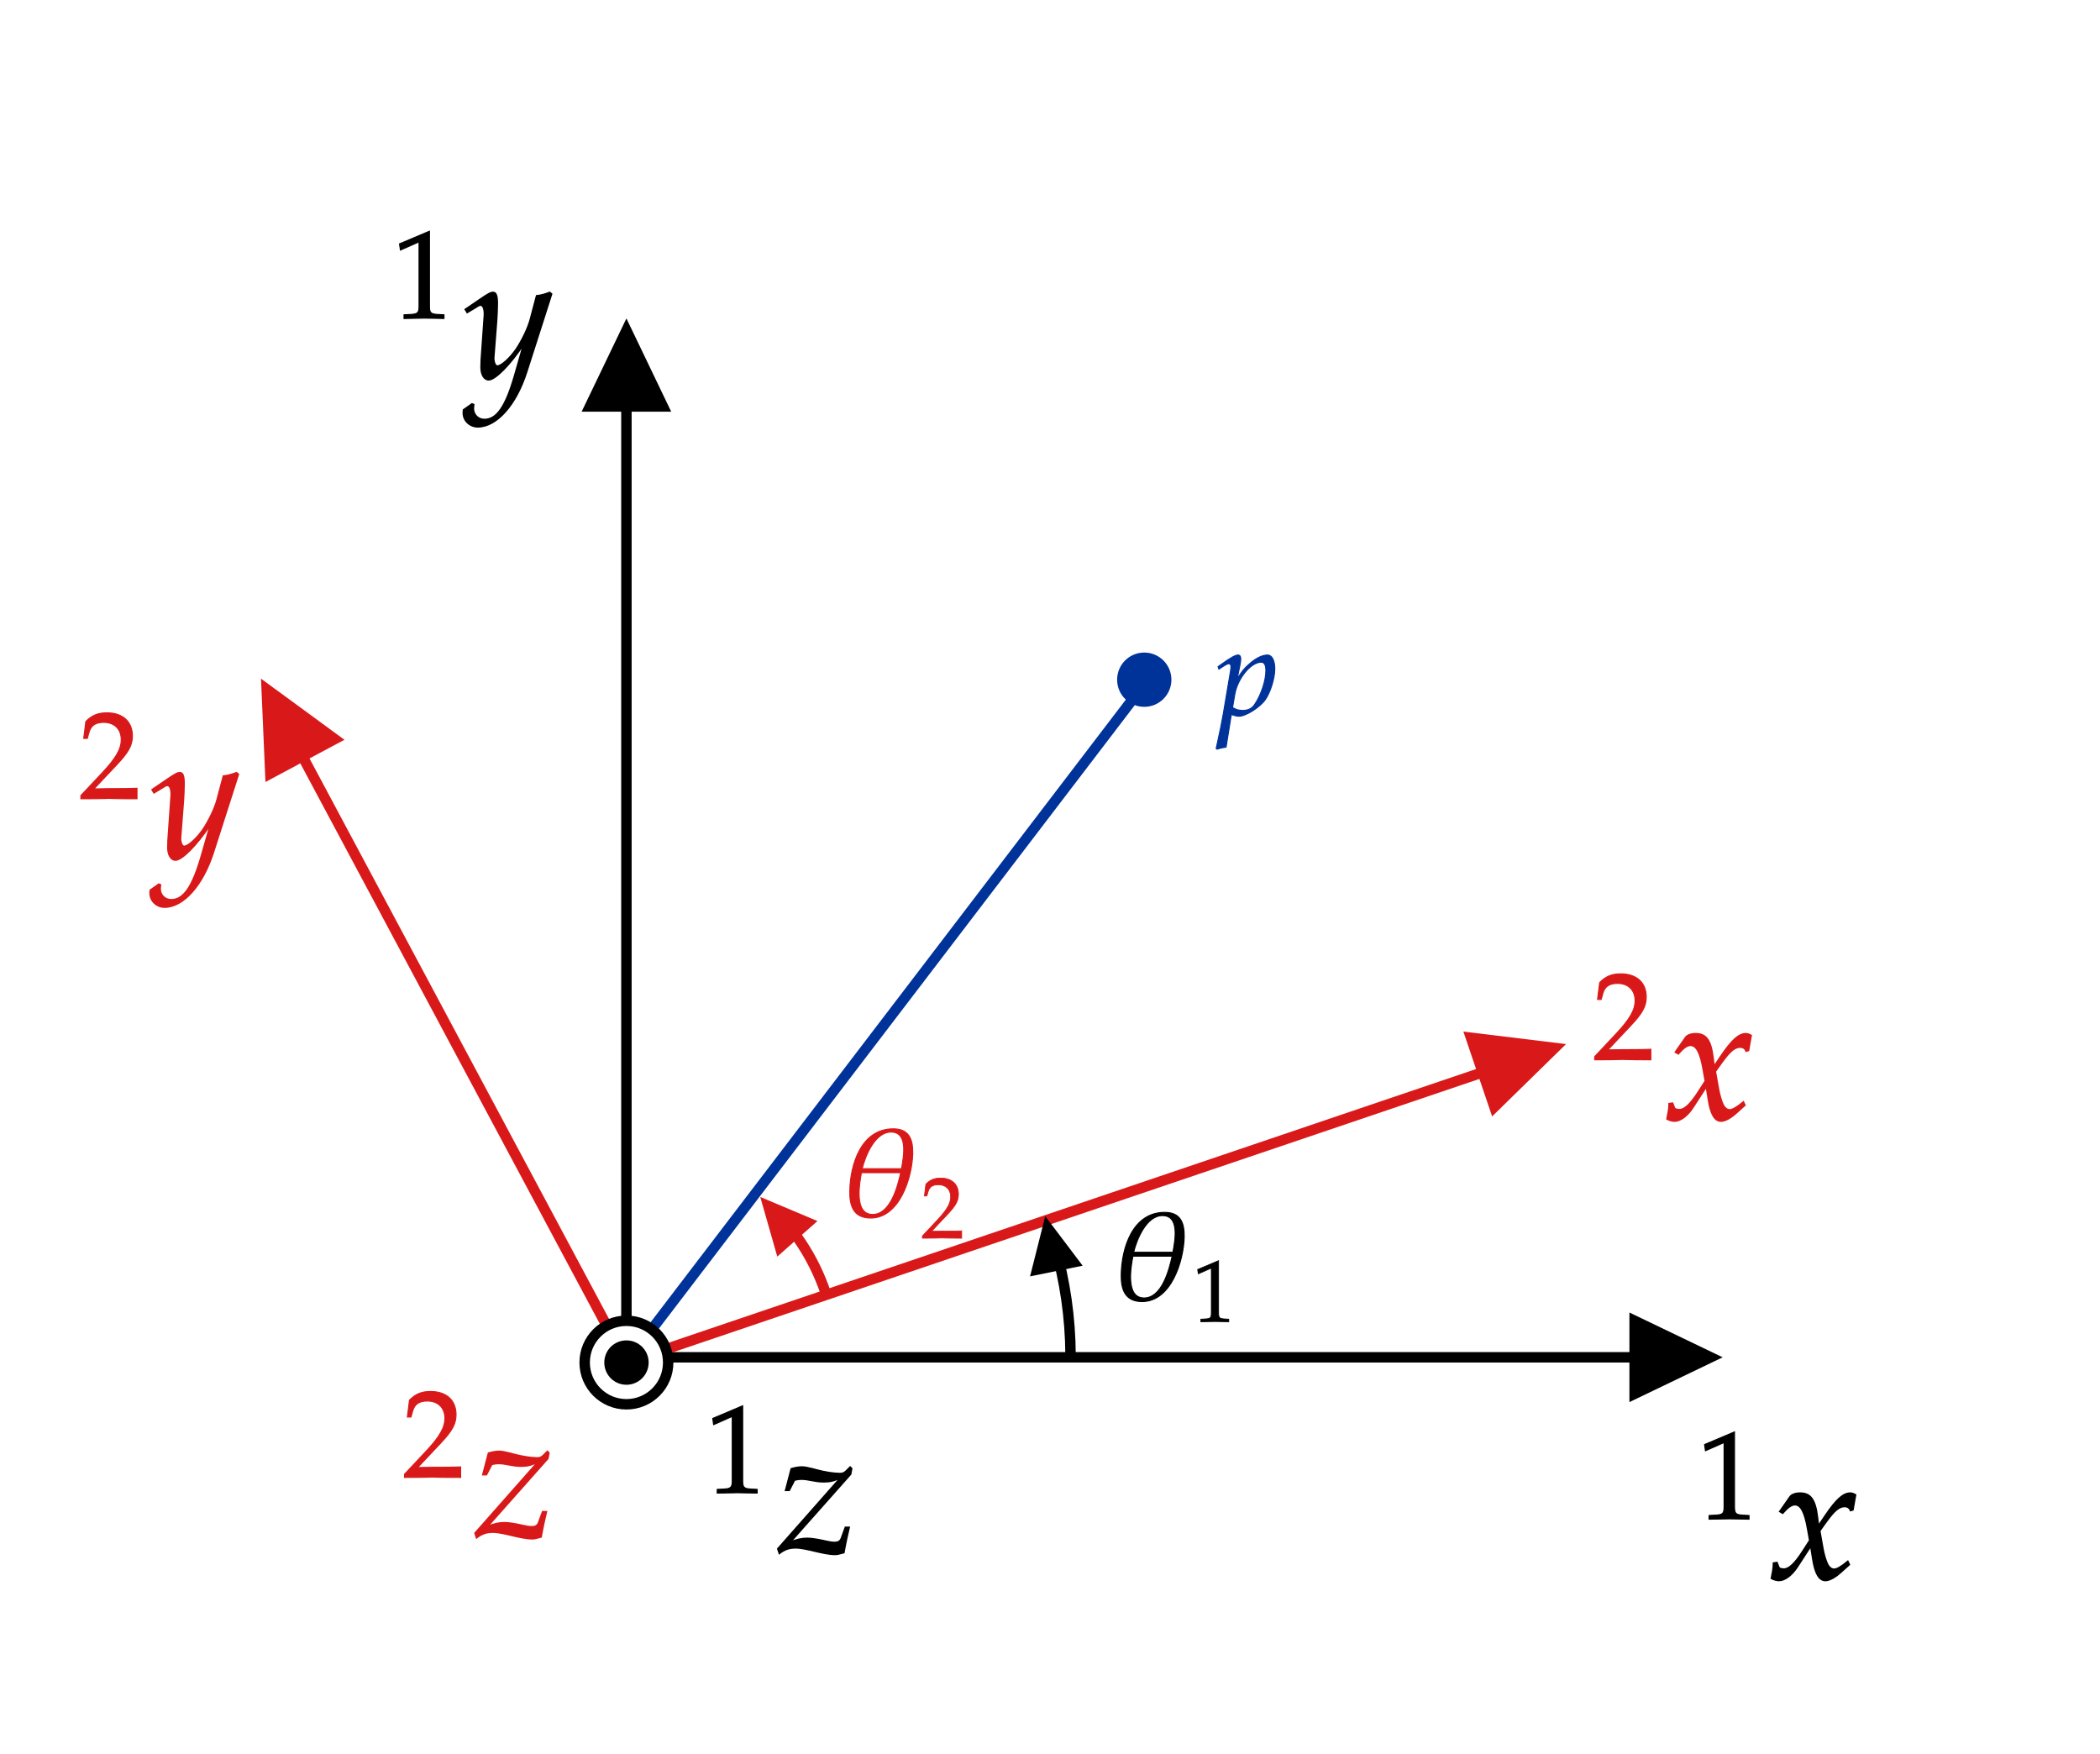
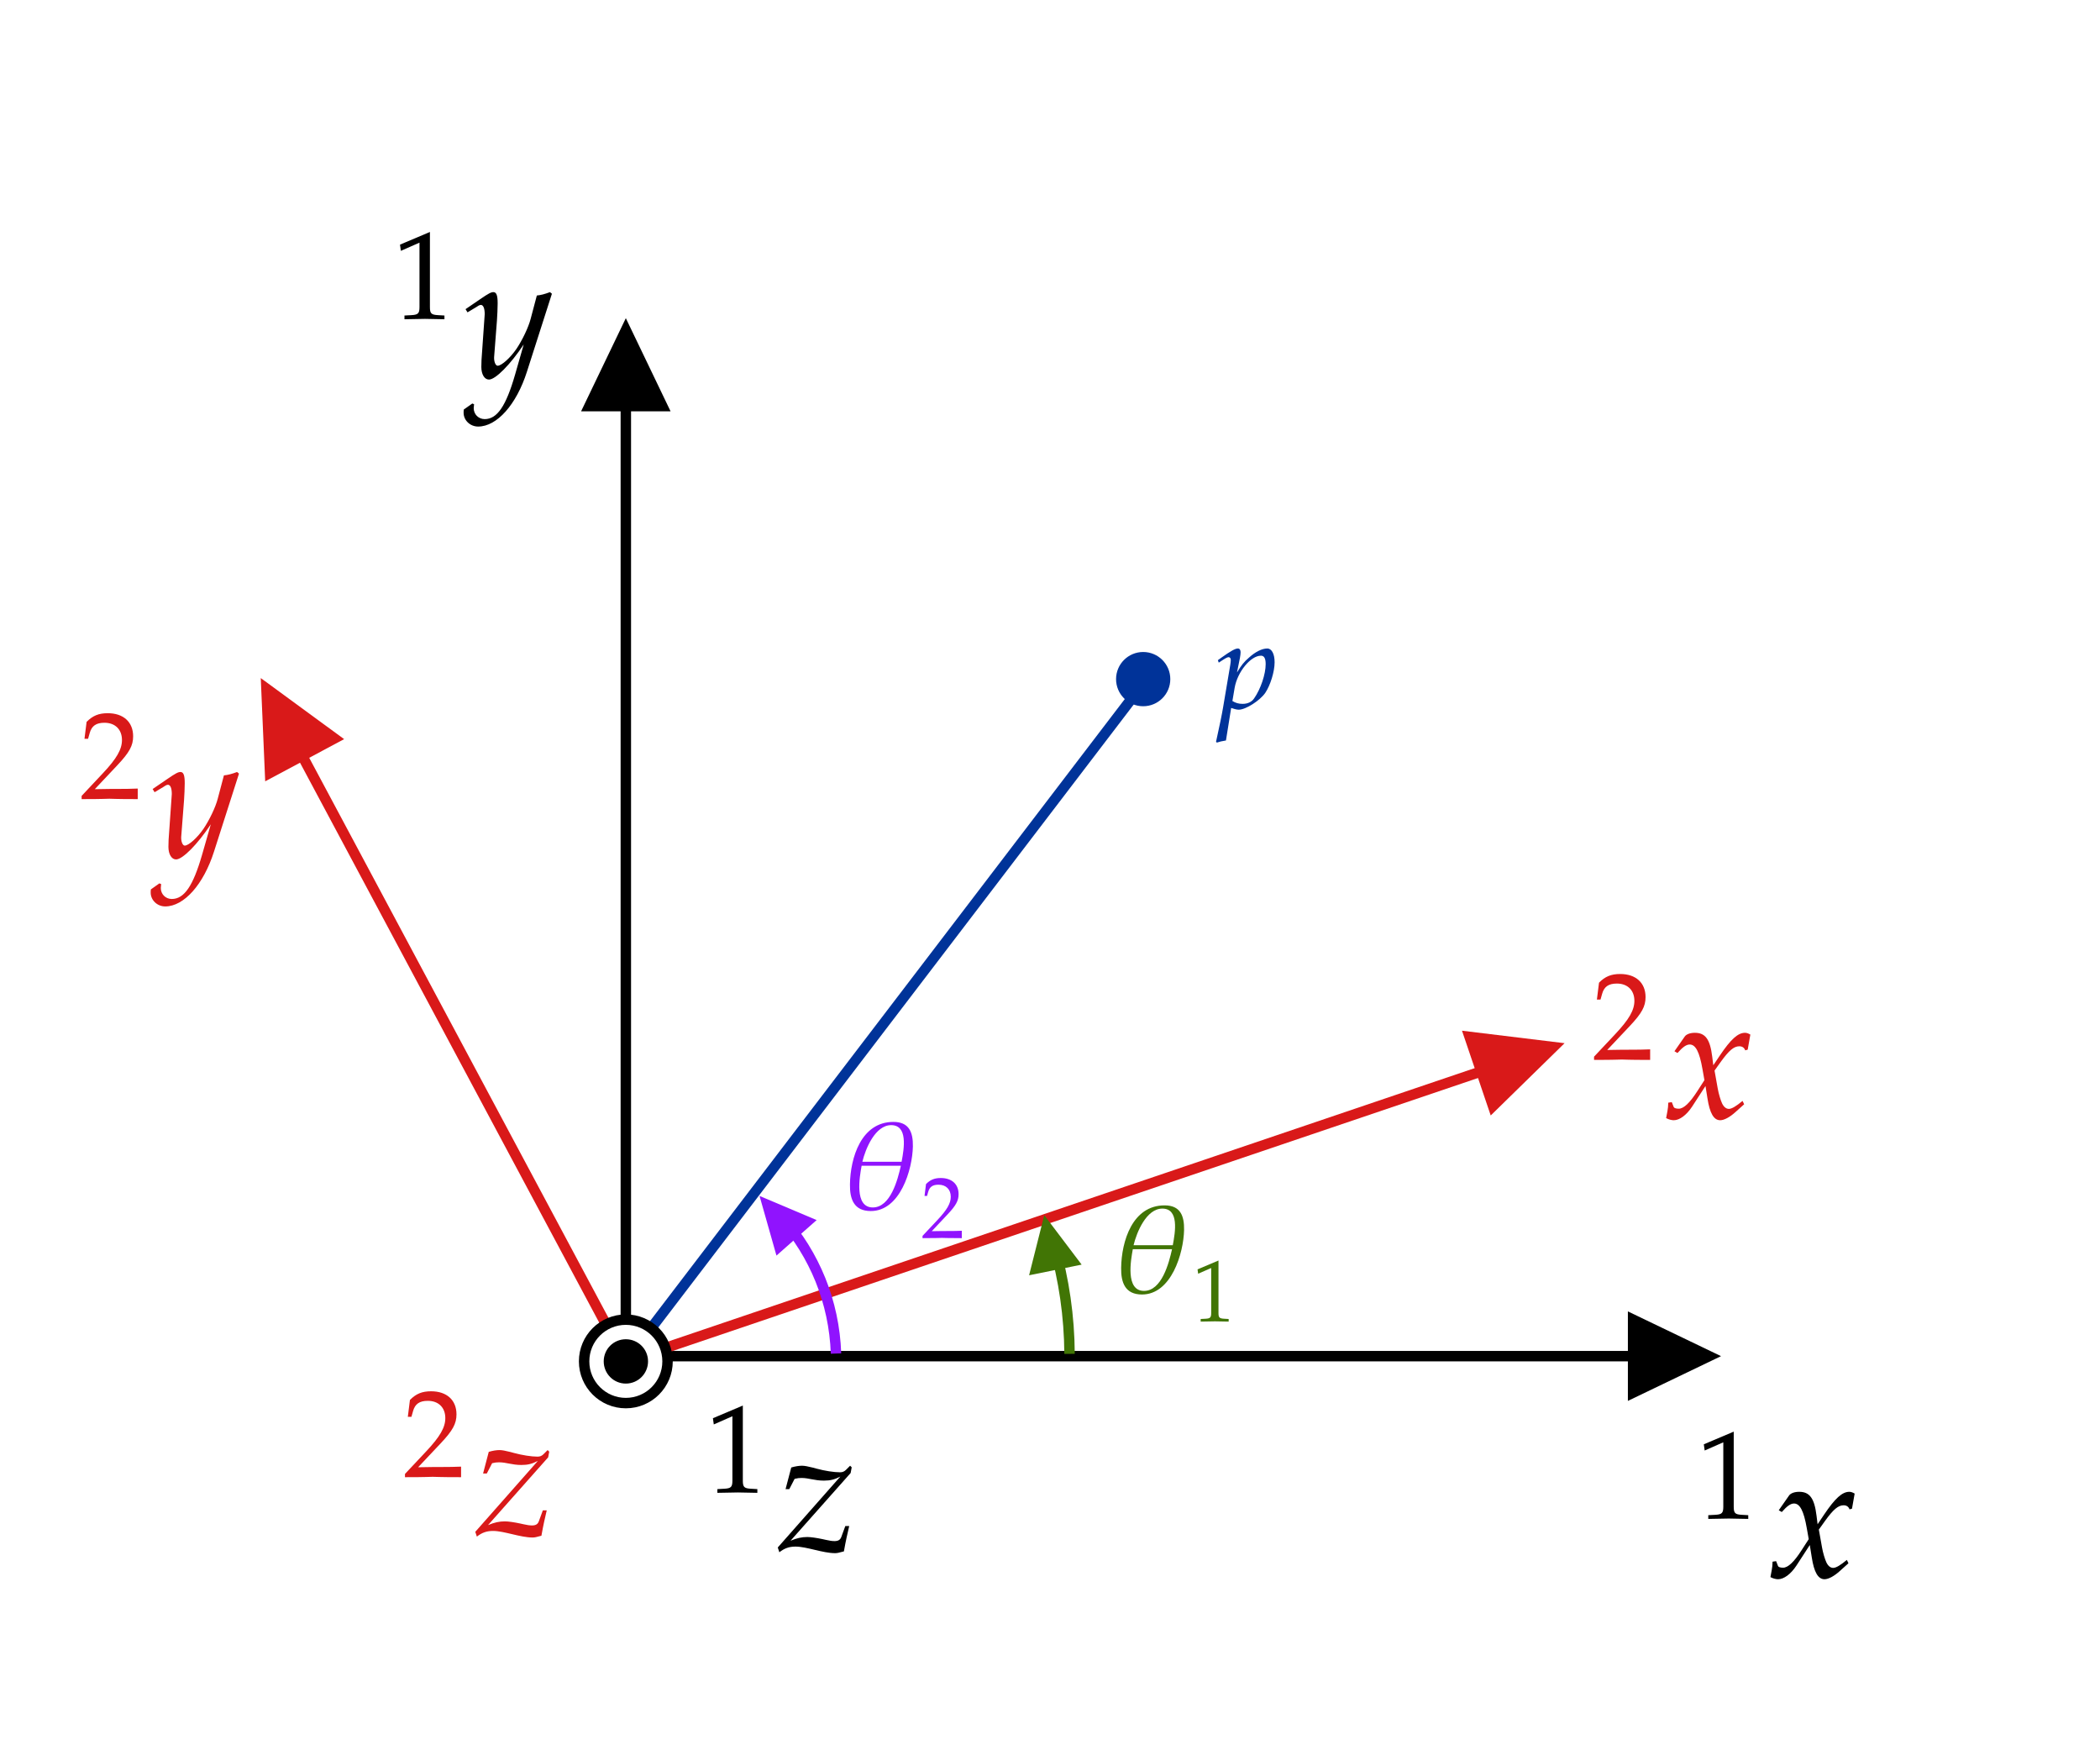
- <svg xmlns="http://www.w3.org/2000/svg" x="0" y="0" width="201.143" height="167.982" style="         width:201.143px;         height:167.982px;         background: transparent;         fill: none; ">
+ <svg xmlns="http://www.w3.org/2000/svg" x="0" y="0" width="201.333" height="168.167" style="         width:201.333px;         height:168.167px;         background: transparent;         fill: none; ">
  <svg class="role-diagram-draw-area">
    <g class="shapes-region" style="stroke: black; fill: none;">
      <g class="arrow-line">
        <path class="connection real" stroke-dasharray="" d="  M60,130.5 L110,65" style="stroke: rgb(0, 51, 153); stroke-opacity: 1; stroke-width: 1; fill: none; fill-opacity: 1;" />
      </g>
      <g class="arrow-line">
        <path class="connection real" stroke-dasharray="" d="  M60,130.5 L60,33.5" style="stroke: rgb(0, 0, 0); stroke-opacity: 1; stroke-width: 1; fill: none; fill-opacity: 1;" />
        <g stroke="none" fill="rgb(0,0,0)" fill-opacity="1" transform="matrix(3.061616997868383e-16,1,-1,3.061616997868383e-16,60,30.5)" style="stroke: none; fill: rgb(0, 0, 0); stroke-width: 1;">
          <path d=" M8.93,-4.29 L0,0 L8.93,4.29 Z" />
        </g>
      </g>
      <g class="arrow-line">
        <path class="connection real" stroke-dasharray="" d="  M60,130 L162,130" style="stroke: rgb(0, 0, 0); stroke-opacity: 1; stroke-width: 1; fill: none; fill-opacity: 1;" />
        <g stroke="none" fill="rgb(0,0,0)" fill-opacity="1" transform="matrix(-1,1.2246467991473532e-16,-1.2246467991473532e-16,-1,165,130)" style="stroke: none; fill: rgb(0, 0, 0); stroke-width: 1;">
          <path d=" M8.93,-4.29 L0,0 L8.93,4.29 Z" />
        </g>
      </g>
      <g class="composite-shape">
        <path class="real" d=" M107.5,65.1 C107.5,63.94 108.44,63 109.6,63 C110.76,63 111.7,63.94 111.7,65.1 C111.7,66.26 110.76,67.2 109.6,67.2 C108.44,67.2 107.5,66.26 107.5,65.1 Z" style="stroke-width: 1; stroke: rgb(0, 51, 153); stroke-opacity: 1; fill: rgb(0, 51, 153); fill-opacity: 1;" />
      </g>
      <g class="arrow-line">
        <path class="connection real" stroke-dasharray="" d="  M60,130.5 L147.16,100.96" style="stroke: rgb(217, 25, 25); stroke-opacity: 1; stroke-width: 1; fill: none; fill-opacity: 1;" />
        <g stroke="none" fill="rgb(217,25,25)" fill-opacity="1" transform="matrix(-0.9470983,0.3209436,-0.3209436,-0.9470983,150,100)" style="stroke: none; fill: rgb(217, 25, 25); stroke-width: 1;">
          <path d=" M8.93,-4.29 L0,0 L8.93,4.29 Z" />
        </g>
      </g>
      <g class="arrow-line">
        <path class="connection real" stroke-dasharray="" d="  M60,130.5 L26.41,67.65" style="stroke: rgb(217, 25, 25); stroke-opacity: 1; stroke-width: 1; fill: none; fill-opacity: 1;" />
        <g stroke="none" fill="rgb(217,25,25)" fill-opacity="1" transform="matrix(0.4713198,0.8819624,-0.8819624,0.4713198,25,65)" style="stroke: none; fill: rgb(217, 25, 25); stroke-width: 1;">
          <path d=" M8.93,-4.29 L0,0 L8.93,4.29 Z" />
        </g>
      </g>
      <g class="grouped-shape">
        <g class="composite-shape">
          <path class="real" d=" M56,130.5 C56,128.29 57.79,126.5 60,126.5 C62.21,126.5 64,128.29 64,130.5 C64,132.71 62.21,134.5 60,134.5 C57.79,134.5 56,132.71 56,130.5 Z" style="stroke-width: 1; stroke: rgb(0, 0, 0); fill: rgb(255, 255, 255); fill-opacity: 1;" />
        </g>
        <g class="composite-shape">
          <path class="real" d=" M58.38,130.5 C58.38,129.6 59.1,128.88 60,128.88 C60.9,128.88 61.63,129.6 61.63,130.5 C61.63,131.4 60.9,132.13 60,132.13 C59.1,132.13 58.38,131.4 58.38,130.5 Z" style="stroke-width: 1; stroke: rgb(0, 0, 0); fill: rgb(0, 0, 0); fill-opacity: 1;" />
        </g>
      </g>
      <g class="composite-shape">
-         <path class="real" d=" M72.82,114.64 C75.61,116.99 77.77,120.08 79.01,123.62 L60,130.5 Z" style="stroke-width: 1; stroke: none; stroke-opacity: 1; fill: none; fill-opacity: 1;" />
-         <path class="real" d=" M74.97,116.74 C76.73,118.72 78.11,121.05 79.01,123.62" style="stroke-width: 1; stroke: rgb(217, 25, 25); stroke-opacity: 1; fill: none; fill-opacity: 1;" />
-         <g stroke="none" fill="rgb(217,25,25)" fill-opacity="1" transform="matrix(0.6632734,0.7483772,-0.7483772,0.6632734,72.81899,114.6416)" style="stroke: none; fill: rgb(217, 25, 25); stroke-width: 1;">
+         <path class="real" d=" M72.82,114.64 C77.13,118.26 79.94,123.67 80.15,129.75 L60,130.5 Z" style="stroke-width: 1; stroke: none; stroke-opacity: 1; fill: none; fill-opacity: 1;" />
+         <path class="real" d=" M74.99,116.76 C78.06,120.23 79.98,124.76 80.15,129.75" style="stroke-width: 1; stroke: rgb(144, 19, 254); stroke-opacity: 1; fill: none; fill-opacity: 1;" />
+         <g stroke="none" fill="rgb(144,19,254)" fill-opacity="1" transform="matrix(0.662097,0.7494181,-0.7494181,0.662097,72.81899,114.6416)" style="stroke: none; fill: rgb(144, 19, 254); stroke-width: 1;">
          <path d=" M5.36,-2.57 L0,0 L5.36,2.57 Z" />
        </g>
      </g>
      <g class="composite-shape">
        <path class="real" d=" M100.12,116.48 C101.66,120.64 102.51,125.12 102.54,129.78 L60,130 Z" style="stroke-width: 1; stroke: none; stroke-opacity: 1; fill: none; fill-opacity: 1;" />
-         <path class="real" d=" M101.05,119.34 C102,122.67 102.52,126.17 102.54,129.78" style="stroke-width: 1; stroke: rgb(0, 0, 0); stroke-opacity: 1; fill: none; fill-opacity: 1;" />
-         <g stroke="none" fill="rgb(0,0,0)" fill-opacity="1" transform="matrix(0.1986838,0.9800637,-0.9800637,0.1986838,100.1162,116.4838)" style="stroke: none; fill: rgb(0, 0, 0); stroke-width: 1;">
+         <path class="real" d=" M101.05,119.34 C102,122.67 102.52,126.17 102.54,129.78" style="stroke-width: 1; stroke: rgb(65, 117, 5); stroke-opacity: 1; fill: none; fill-opacity: 1;" />
+         <g stroke="none" fill="rgb(65,117,5)" fill-opacity="1" transform="matrix(0.1986838,0.9800637,-0.9800637,0.1986838,100.1162,116.4838)" style="stroke: none; fill: rgb(65, 117, 5); stroke-width: 1;">
          <path d=" M5.36,-2.57 L0,0 L5.36,2.57 Z" />
        </g>
      </g>
      <g />
    </g>
    <g />
    <g />
    <g />
  </svg>
-   <svg width="200" height="166.839" style="width:200px;height:166.839px;font-family:Asana-Math, Asana;background:transparent;">
-     <g>
-       <g>
-         <g>
-           <g>
-             <g>
-               <g>
-                 <g transform="matrix(1,0,0,1,162.5536,145.4714)">
-                   <path transform="matrix(0.0119,0,0,-0.0119,0,0)" d="M418 -3L418 27L366 30C311 33 301 44 301 96L301 700L60 598L67 548L217 614L217 96C217 44 206 33 152 30L96 27L96 -3C250 0 250 0 261 0C292 0 402 -3 418 -3Z" stroke="rgb(0,0,0)" stroke-opacity="1" stroke-width="8" fill="rgb(0,0,0)" fill-opacity="1" />
-                 </g>
-               </g>
-             </g>
-           </g>
-         </g>
-         <g>
-           <g transform="matrix(1,0,0,1,169.509,151.1964)">
-             <path transform="matrix(0.017,0,0,-0.017,0,0)" d="M9 1C24 -7 40 -11 52 -11C85 -11 124 18 155 65L231 182L242 113C255 28 278 -11 314 -11C336 -11 368 6 400 35L449 79L440 98C404 68 379 53 363 53C348 53 335 63 325 83C316 102 305 139 300 168L282 269L317 318C364 383 391 406 422 406C438 406 450 398 455 383L469 387L484 472C472 479 463 482 454 482C414 482 374 446 312 354L275 299L269 347C257 446 230 482 171 482C145 482 123 474 114 461L56 378L73 368C103 402 123 416 142 416C175 416 197 375 214 277L225 215L185 153C142 86 108 54 80 54C65 54 54 58 52 63L41 91L21 88C21 53 13 27 9 1Z" stroke="rgb(0,0,0)" stroke-opacity="1" stroke-width="8" fill="rgb(0,0,0)" fill-opacity="1" />
-           </g>
-         </g>
-       </g>
-     </g>
-     <g>
-       <g>
-         <g>
-           <g>
-             <g>
-               <g>
-                 <g transform="matrix(1,0,0,1,67.55359,142.9714)">
-                   <path transform="matrix(0.0119,0,0,-0.0119,0,0)" d="M418 -3L418 27L366 30C311 33 301 44 301 96L301 700L60 598L67 548L217 614L217 96C217 44 206 33 152 30L96 27L96 -3C250 0 250 0 261 0C292 0 402 -3 418 -3Z" stroke="rgb(0,0,0)" stroke-opacity="1" stroke-width="8" fill="rgb(0,0,0)" fill-opacity="1" />
-                 </g>
-               </g>
-             </g>
-           </g>
-         </g>
-         <g>
-           <g transform="matrix(1,0,0,1,74.50891,148.6964)">
-             <path transform="matrix(0.017,0,0,-0.017,0,0)" d="M322 -11C334 -11 343 -9 372 -1C383 61 391 95 402 142L380 142L358 82C352 64 340 57 319 57C307 57 291 59 270 64L252 68C219 75 185 80 166 80C134 80 107 74 71 59L410 441L416 473L407 482L384 459C374 449 364 445 350 445C316 445 264 453 216 466L198 471C170 478 150 482 136 482C119 482 99 479 75 472L43 350L64 350L94 408C111 412 120 413 133 413C174 413 206 398 259 398C295 398 319 404 352 421L-1 21L8 -6C37 17 64 26 99 26C162 26 253 -11 322 -11Z" stroke="rgb(0,0,0)" stroke-opacity="1" stroke-width="8" fill="rgb(0,0,0)" fill-opacity="1" />
-           </g>
-         </g>
-       </g>
-     </g>
-     <g>
-       <g>
-         <g>
-           <g>
-             <g>
-               <g>
-                 <g transform="matrix(1,0,0,1,37.55359,30.47143)">
-                   <path transform="matrix(0.0119,0,0,-0.0119,0,0)" d="M418 -3L418 27L366 30C311 33 301 44 301 96L301 700L60 598L67 548L217 614L217 96C217 44 206 33 152 30L96 27L96 -3C250 0 250 0 261 0C292 0 402 -3 418 -3Z" stroke="rgb(0,0,0)" stroke-opacity="1" stroke-width="8" fill="rgb(0,0,0)" fill-opacity="1" />
-                 </g>
-               </g>
-             </g>
-           </g>
-         </g>
-         <g>
-           <g transform="matrix(1,0,0,1,44.50891,36.19643)">
-             <path transform="matrix(0.017,0,0,-0.017,0,0)" d="M-7 -180C-8 -187 -8 -193 -8 -198C-8 -241 29 -276 74 -276C180 -276 290 -152 349 33L490 473L479 482C450 471 427 465 405 463L370 331C358 284 323 211 290 162C255 111 206 67 184 67C172 67 163 90 164 115L180 322C182 353 184 391 184 419C184 464 177 482 160 482C147 482 133 475 85 442L3 386L14 368L64 398C69 401 80 410 89 410C103 410 111 391 111 358C111 357 111 351 110 343L93 100L92 60C92 18 110 -11 135 -11C172 -11 256 74 331 187L282 16C231 -161 181 -234 111 -234C76 -234 49 -207 49 -172C49 -167 50 -159 51 -150L41 -146Z" stroke="rgb(0,0,0)" stroke-opacity="1" stroke-width="8" fill="rgb(0,0,0)" fill-opacity="1" />
-           </g>
-         </g>
-       </g>
-     </g>
-     <g>
-       <g>
-         <g>
-           <g>
-             <g>
-               <g>
-                 <g transform="matrix(1,0,0,1,152.5536,101.4714)">
-                   <path transform="matrix(0.0119,0,0,-0.0119,0,0)" d="M16 23L16 -3C203 -3 203 0 239 0C275 0 275 -3 468 -3L468 82C353 77 307 81 122 77L304 270C401 373 431 428 431 503C431 618 353 689 226 689C154 689 105 669 56 619L39 483L68 483L81 529C97 587 133 612 200 612C286 612 341 558 341 473C341 398 299 324 186 204Z" stroke="rgb(217,25,25)" stroke-opacity="1" stroke-width="8" fill="rgb(217,25,25)" fill-opacity="1" />
-                 </g>
-               </g>
-             </g>
-           </g>
-         </g>
-         <g>
-           <g transform="matrix(1,0,0,1,159.509,107.1964)">
-             <path transform="matrix(0.017,0,0,-0.017,0,0)" d="M9 1C24 -7 40 -11 52 -11C85 -11 124 18 155 65L231 182L242 113C255 28 278 -11 314 -11C336 -11 368 6 400 35L449 79L440 98C404 68 379 53 363 53C348 53 335 63 325 83C316 102 305 139 300 168L282 269L317 318C364 383 391 406 422 406C438 406 450 398 455 383L469 387L484 472C472 479 463 482 454 482C414 482 374 446 312 354L275 299L269 347C257 446 230 482 171 482C145 482 123 474 114 461L56 378L73 368C103 402 123 416 142 416C175 416 197 375 214 277L225 215L185 153C142 86 108 54 80 54C65 54 54 58 52 63L41 91L21 88C21 53 13 27 9 1Z" stroke="rgb(217,25,25)" stroke-opacity="1" stroke-width="8" fill="rgb(217,25,25)" fill-opacity="1" />
-           </g>
-         </g>
-       </g>
-     </g>
-     <g>
-       <g>
-         <g>
-           <g>
-             <g>
-               <g>
-                 <g transform="matrix(1,0,0,1,7.553589,76.47143)">
-                   <path transform="matrix(0.0119,0,0,-0.0119,0,0)" d="M16 23L16 -3C203 -3 203 0 239 0C275 0 275 -3 468 -3L468 82C353 77 307 81 122 77L304 270C401 373 431 428 431 503C431 618 353 689 226 689C154 689 105 669 56 619L39 483L68 483L81 529C97 587 133 612 200 612C286 612 341 558 341 473C341 398 299 324 186 204Z" stroke="rgb(217,25,25)" stroke-opacity="1" stroke-width="8" fill="rgb(217,25,25)" fill-opacity="1" />
-                 </g>
-               </g>
-             </g>
-           </g>
-         </g>
-         <g>
-           <g transform="matrix(1,0,0,1,14.50891,82.19643)">
-             <path transform="matrix(0.017,0,0,-0.017,0,0)" d="M-7 -180C-8 -187 -8 -193 -8 -198C-8 -241 29 -276 74 -276C180 -276 290 -152 349 33L490 473L479 482C450 471 427 465 405 463L370 331C358 284 323 211 290 162C255 111 206 67 184 67C172 67 163 90 164 115L180 322C182 353 184 391 184 419C184 464 177 482 160 482C147 482 133 475 85 442L3 386L14 368L64 398C69 401 80 410 89 410C103 410 111 391 111 358C111 357 111 351 110 343L93 100L92 60C92 18 110 -11 135 -11C172 -11 256 74 331 187L282 16C231 -161 181 -234 111 -234C76 -234 49 -207 49 -172C49 -167 50 -159 51 -150L41 -146Z" stroke="rgb(217,25,25)" stroke-opacity="1" stroke-width="8" fill="rgb(217,25,25)" fill-opacity="1" />
-           </g>
-         </g>
-       </g>
-     </g>
-     <g>
-       <g>
-         <g>
-           <g>
-             <g>
-               <g>
-                 <g transform="matrix(1,0,0,1,38.55359,141.4714)">
-                   <path transform="matrix(0.0119,0,0,-0.0119,0,0)" d="M16 23L16 -3C203 -3 203 0 239 0C275 0 275 -3 468 -3L468 82C353 77 307 81 122 77L304 270C401 373 431 428 431 503C431 618 353 689 226 689C154 689 105 669 56 619L39 483L68 483L81 529C97 587 133 612 200 612C286 612 341 558 341 473C341 398 299 324 186 204Z" stroke="rgb(217,25,25)" stroke-opacity="1" stroke-width="8" fill="rgb(217,25,25)" fill-opacity="1" />
-                 </g>
-               </g>
-             </g>
-           </g>
-         </g>
-         <g>
-           <g transform="matrix(1,0,0,1,45.50891,147.1964)">
-             <path transform="matrix(0.017,0,0,-0.017,0,0)" d="M322 -11C334 -11 343 -9 372 -1C383 61 391 95 402 142L380 142L358 82C352 64 340 57 319 57C307 57 291 59 270 64L252 68C219 75 185 80 166 80C134 80 107 74 71 59L410 441L416 473L407 482L384 459C374 449 364 445 350 445C316 445 264 453 216 466L198 471C170 478 150 482 136 482C119 482 99 479 75 472L43 350L64 350L94 408C111 412 120 413 133 413C174 413 206 398 259 398C295 398 319 404 352 421L-1 21L8 -6C37 17 64 26 99 26C162 26 253 -11 322 -11Z" stroke="rgb(217,25,25)" stroke-opacity="1" stroke-width="8" fill="rgb(217,25,25)" fill-opacity="1" />
-           </g>
-         </g>
-       </g>
-     </g>
-     <g>
-       <g>
-         <g>
-           <g transform="matrix(1,0,0,1,80.57141,116.4714)">
-             <path transform="matrix(0.0119,0,0,-0.0119,0,0)" d="M237 -16C473 -16 572 316 576 504C578 618 546 702 419 702C159 702 72 412 69 199C67 80 101 -16 237 -16ZM401 676C536 676 506 491 485 381L169 381C194 485 272 676 401 676ZM253 13C102 13 147 261 163 349L479 349C454 237 396 13 253 13Z" stroke="rgb(217,25,25)" stroke-opacity="1" stroke-width="8" fill="rgb(217,25,25)" fill-opacity="1" />
-           </g>
-         </g>
-         <g>
-           <g>
-             <g>
-               <g>
-                 <g transform="matrix(1,0,0,1,88.21429,118.5711)">
-                   <path transform="matrix(0.00833,0,0,-0.00833,0,0)" d="M16 23L16 -3C203 -3 203 0 239 0C275 0 275 -3 468 -3L468 82C353 77 307 81 122 77L304 270C401 373 431 428 431 503C431 618 353 689 226 689C154 689 105 669 56 619L39 483L68 483L81 529C97 587 133 612 200 612C286 612 341 558 341 473C341 398 299 324 186 204Z" stroke="rgb(217,25,25)" stroke-opacity="1" stroke-width="8" fill="rgb(217,25,25)" fill-opacity="1" />
-                 </g>
-               </g>
-             </g>
-           </g>
-         </g>
-       </g>
-     </g>
-     <g>
-       <g>
-         <g>
-           <g transform="matrix(1,0,0,1,106.5714,124.4714)">
-             <path transform="matrix(0.0119,0,0,-0.0119,0,0)" d="M237 -16C473 -16 572 316 576 504C578 618 546 702 419 702C159 702 72 412 69 199C67 80 101 -16 237 -16ZM401 676C536 676 506 491 485 381L169 381C194 485 272 676 401 676ZM253 13C102 13 147 261 163 349L479 349C454 237 396 13 253 13Z" stroke="rgb(0,0,0)" stroke-opacity="1" stroke-width="8" fill="rgb(0,0,0)" fill-opacity="1" />
-           </g>
-         </g>
-         <g>
-           <g>
-             <g>
-               <g>
-                 <g transform="matrix(1,0,0,1,114.2143,126.5711)">
-                   <path transform="matrix(0.00833,0,0,-0.00833,0,0)" d="M418 -3L418 27L366 30C311 33 301 44 301 96L301 700L60 598L67 548L217 614L217 96C217 44 206 33 152 30L96 27L96 -3C250 0 250 0 261 0C292 0 402 -3 418 -3Z" stroke="rgb(0,0,0)" stroke-opacity="1" stroke-width="8" fill="rgb(0,0,0)" fill-opacity="1" />
-                 </g>
-               </g>
-             </g>
-           </g>
-         </g>
-       </g>
-     </g>
-     <g>
-       <g>
-         <g>
-           <g transform="matrix(1,0,0,1,116.5714,68.47143)">
-             <path transform="matrix(0.0119,0,0,-0.0119,0,0)" d="M176 -11C232 -11 347 62 390 125C431 186 465 296 465 371C465 438 442 482 406 482C364 482 311 456 259 409C218 374 198 348 162 289L186 408C189 425 191 440 191 452C191 471 183 482 169 482C148 482 110 461 36 408L8 388L15 368L47 389C75 407 86 412 95 412C105 412 112 403 112 389C112 381 110 361 108 351L50 8C40 -52 21 -143 1 -233L-7 -270L0 -276C21 -269 41 -264 73 -259L115 3C136 -4 158 -11 176 -11ZM143 165C165 293 272 424 355 424C381 424 393 402 393 356C393 275 353 156 300 80C280 51 248 36 207 36C176 36 151 43 125 59Z" stroke="rgb(0,51,153)" stroke-opacity="1" stroke-width="8" fill="rgb(0,51,153)" fill-opacity="1" />
+   <svg width="200" height="166.833" style="width:200px;height:166.833px;font-family:Asana-Math, Asana;background:transparent;">
+     <g>
+       <g>
+         <g>
+           <g>
+             <g>
+               <g>
+                 <g transform="matrix(1,0,0,1,162.6355,145.5667)">
+                   <path transform="matrix(0.0119,0,0,-0.0119,0,0)" d="M418 -3L418 27L366 30C311 33 301 44 301 96L301 700L60 598L67 548L217 614L217 96C217 44 206 33 152 30L96 27L96 -3C250 0 250 0 261 0C292 0 402 -3 418 -3Z" stroke="rgb(0,0,0)" stroke-opacity="1" stroke-width="0" fill="rgb(0,0,0)" fill-opacity="1" />
+                 </g>
+               </g>
+             </g>
+           </g>
+         </g>
+         <g>
+           <g transform="matrix(1,0,0,1,169.5834,151.1979)">
+             <path transform="matrix(0.017,0,0,-0.017,0,0)" d="M9 1C24 -7 40 -11 52 -11C85 -11 124 18 155 65L231 182L242 113C255 28 278 -11 314 -11C336 -11 368 6 400 35L449 79L440 98C404 68 379 53 363 53C348 53 335 63 325 83C316 102 305 139 300 168L282 269L317 318C364 383 391 406 422 406C438 406 450 398 455 383L469 387L484 472C472 479 463 482 454 482C414 482 374 446 312 354L275 299L269 347C257 446 230 482 171 482C145 482 123 474 114 461L56 378L73 368C103 402 123 416 142 416C175 416 197 375 214 277L225 215L185 153C142 86 108 54 80 54C65 54 54 58 52 63L41 91L21 88C21 53 13 27 9 1Z" stroke="rgb(0,0,0)" stroke-opacity="1" stroke-width="0" fill="rgb(0,0,0)" fill-opacity="1" />
+           </g>
+         </g>
+       </g>
+     </g>
+     <g>
+       <g>
+         <g>
+           <g>
+             <g>
+               <g>
+                 <g transform="matrix(1,0,0,1,67.63544,143.0667)">
+                   <path transform="matrix(0.0119,0,0,-0.0119,0,0)" d="M418 -3L418 27L366 30C311 33 301 44 301 96L301 700L60 598L67 548L217 614L217 96C217 44 206 33 152 30L96 27L96 -3C250 0 250 0 261 0C292 0 402 -3 418 -3Z" stroke="rgb(0,0,0)" stroke-opacity="1" stroke-width="0" fill="rgb(0,0,0)" fill-opacity="1" />
+                 </g>
+               </g>
+             </g>
+           </g>
+         </g>
+         <g>
+           <g transform="matrix(1,0,0,1,74.58337,148.6979)">
+             <path transform="matrix(0.017,0,0,-0.017,0,0)" d="M322 -11C334 -11 343 -9 372 -1C383 61 391 95 402 142L380 142L358 82C352 64 340 57 319 57C307 57 291 59 270 64L252 68C219 75 185 80 166 80C134 80 107 74 71 59L410 441L416 473L407 482L384 459C374 449 364 445 350 445C316 445 264 453 216 466L198 471C170 478 150 482 136 482C119 482 99 479 75 472L43 350L64 350L94 408C111 412 120 413 133 413C174 413 206 398 259 398C295 398 319 404 352 421L-1 21L8 -6C37 17 64 26 99 26C162 26 253 -11 322 -11Z" stroke="rgb(0,0,0)" stroke-opacity="1" stroke-width="0" fill="rgb(0,0,0)" fill-opacity="1" />
+           </g>
+         </g>
+       </g>
+     </g>
+     <g>
+       <g>
+         <g>
+           <g>
+             <g>
+               <g>
+                 <g transform="matrix(1,0,0,1,37.63544,30.56667)">
+                   <path transform="matrix(0.0119,0,0,-0.0119,0,0)" d="M418 -3L418 27L366 30C311 33 301 44 301 96L301 700L60 598L67 548L217 614L217 96C217 44 206 33 152 30L96 27L96 -3C250 0 250 0 261 0C292 0 402 -3 418 -3Z" stroke="rgb(0,0,0)" stroke-opacity="1" stroke-width="0" fill="rgb(0,0,0)" fill-opacity="1" />
+                 </g>
+               </g>
+             </g>
+           </g>
+         </g>
+         <g>
+           <g transform="matrix(1,0,0,1,44.58337,36.19792)">
+             <path transform="matrix(0.017,0,0,-0.017,0,0)" d="M-7 -180C-8 -187 -8 -193 -8 -198C-8 -241 29 -276 74 -276C180 -276 290 -152 349 33L490 473L479 482C450 471 427 465 405 463L370 331C358 284 323 211 290 162C255 111 206 67 184 67C172 67 163 90 164 115L180 322C182 353 184 391 184 419C184 464 177 482 160 482C147 482 133 475 85 442L3 386L14 368L64 398C69 401 80 410 89 410C103 410 111 391 111 358C111 357 111 351 110 343L93 100L92 60C92 18 110 -11 135 -11C172 -11 256 74 331 187L282 16C231 -161 181 -234 111 -234C76 -234 49 -207 49 -172C49 -167 50 -159 51 -150L41 -146Z" stroke="rgb(0,0,0)" stroke-opacity="1" stroke-width="0" fill="rgb(0,0,0)" fill-opacity="1" />
+           </g>
+         </g>
+       </g>
+     </g>
+     <g>
+       <g>
+         <g>
+           <g>
+             <g>
+               <g>
+                 <g transform="matrix(1,0,0,1,152.6355,101.5667)">
+                   <path transform="matrix(0.0119,0,0,-0.0119,0,0)" d="M16 23L16 -3C203 -3 203 0 239 0C275 0 275 -3 468 -3L468 82C353 77 307 81 122 77L304 270C401 373 431 428 431 503C431 618 353 689 226 689C154 689 105 669 56 619L39 483L68 483L81 529C97 587 133 612 200 612C286 612 341 558 341 473C341 398 299 324 186 204Z" stroke="rgb(217,25,25)" stroke-opacity="1" stroke-width="0" fill="rgb(217,25,25)" fill-opacity="1" />
+                 </g>
+               </g>
+             </g>
+           </g>
+         </g>
+         <g>
+           <g transform="matrix(1,0,0,1,159.5834,107.1979)">
+             <path transform="matrix(0.017,0,0,-0.017,0,0)" d="M9 1C24 -7 40 -11 52 -11C85 -11 124 18 155 65L231 182L242 113C255 28 278 -11 314 -11C336 -11 368 6 400 35L449 79L440 98C404 68 379 53 363 53C348 53 335 63 325 83C316 102 305 139 300 168L282 269L317 318C364 383 391 406 422 406C438 406 450 398 455 383L469 387L484 472C472 479 463 482 454 482C414 482 374 446 312 354L275 299L269 347C257 446 230 482 171 482C145 482 123 474 114 461L56 378L73 368C103 402 123 416 142 416C175 416 197 375 214 277L225 215L185 153C142 86 108 54 80 54C65 54 54 58 52 63L41 91L21 88C21 53 13 27 9 1Z" stroke="rgb(217,25,25)" stroke-opacity="1" stroke-width="0" fill="rgb(217,25,25)" fill-opacity="1" />
+           </g>
+         </g>
+       </g>
+     </g>
+     <g>
+       <g>
+         <g>
+           <g>
+             <g>
+               <g>
+                 <g transform="matrix(1,0,0,1,7.635437,76.56667)">
+                   <path transform="matrix(0.0119,0,0,-0.0119,0,0)" d="M16 23L16 -3C203 -3 203 0 239 0C275 0 275 -3 468 -3L468 82C353 77 307 81 122 77L304 270C401 373 431 428 431 503C431 618 353 689 226 689C154 689 105 669 56 619L39 483L68 483L81 529C97 587 133 612 200 612C286 612 341 558 341 473C341 398 299 324 186 204Z" stroke="rgb(217,25,25)" stroke-opacity="1" stroke-width="0" fill="rgb(217,25,25)" fill-opacity="1" />
+                 </g>
+               </g>
+             </g>
+           </g>
+         </g>
+         <g>
+           <g transform="matrix(1,0,0,1,14.58337,82.19792)">
+             <path transform="matrix(0.017,0,0,-0.017,0,0)" d="M-7 -180C-8 -187 -8 -193 -8 -198C-8 -241 29 -276 74 -276C180 -276 290 -152 349 33L490 473L479 482C450 471 427 465 405 463L370 331C358 284 323 211 290 162C255 111 206 67 184 67C172 67 163 90 164 115L180 322C182 353 184 391 184 419C184 464 177 482 160 482C147 482 133 475 85 442L3 386L14 368L64 398C69 401 80 410 89 410C103 410 111 391 111 358C111 357 111 351 110 343L93 100L92 60C92 18 110 -11 135 -11C172 -11 256 74 331 187L282 16C231 -161 181 -234 111 -234C76 -234 49 -207 49 -172C49 -167 50 -159 51 -150L41 -146Z" stroke="rgb(217,25,25)" stroke-opacity="1" stroke-width="0" fill="rgb(217,25,25)" fill-opacity="1" />
+           </g>
+         </g>
+       </g>
+     </g>
+     <g>
+       <g>
+         <g>
+           <g>
+             <g>
+               <g>
+                 <g transform="matrix(1,0,0,1,38.63544,141.5667)">
+                   <path transform="matrix(0.0119,0,0,-0.0119,0,0)" d="M16 23L16 -3C203 -3 203 0 239 0C275 0 275 -3 468 -3L468 82C353 77 307 81 122 77L304 270C401 373 431 428 431 503C431 618 353 689 226 689C154 689 105 669 56 619L39 483L68 483L81 529C97 587 133 612 200 612C286 612 341 558 341 473C341 398 299 324 186 204Z" stroke="rgb(217,25,25)" stroke-opacity="1" stroke-width="0" fill="rgb(217,25,25)" fill-opacity="1" />
+                 </g>
+               </g>
+             </g>
+           </g>
+         </g>
+         <g>
+           <g transform="matrix(1,0,0,1,45.58337,147.1979)">
+             <path transform="matrix(0.017,0,0,-0.017,0,0)" d="M322 -11C334 -11 343 -9 372 -1C383 61 391 95 402 142L380 142L358 82C352 64 340 57 319 57C307 57 291 59 270 64L252 68C219 75 185 80 166 80C134 80 107 74 71 59L410 441L416 473L407 482L384 459C374 449 364 445 350 445C316 445 264 453 216 466L198 471C170 478 150 482 136 482C119 482 99 479 75 472L43 350L64 350L94 408C111 412 120 413 133 413C174 413 206 398 259 398C295 398 319 404 352 421L-1 21L8 -6C37 17 64 26 99 26C162 26 253 -11 322 -11Z" stroke="rgb(217,25,25)" stroke-opacity="1" stroke-width="0" fill="rgb(217,25,25)" fill-opacity="1" />
+           </g>
+         </g>
+       </g>
+     </g>
+     <g>
+       <g>
+         <g>
+           <g transform="matrix(1,0,0,1,80.66669,115.9)">
+             <path transform="matrix(0.0119,0,0,-0.0119,0,0)" d="M237 -16C473 -16 572 316 576 504C578 618 546 702 419 702C159 702 72 412 69 199C67 80 101 -16 237 -16ZM401 676C536 676 506 491 485 381L169 381C194 485 272 676 401 676ZM253 13C102 13 147 261 163 349L479 349C454 237 396 13 253 13Z" stroke="rgb(144,19,254)" stroke-opacity="1" stroke-width="0" fill="rgb(144,19,254)" fill-opacity="1" />
+           </g>
+         </g>
+         <g>
+           <g>
+             <g>
+               <g>
+                 <g transform="matrix(1,0,0,1,88.3125,118.6633)">
+                   <path transform="matrix(0.00833,0,0,-0.00833,0,0)" d="M16 23L16 -3C203 -3 203 0 239 0C275 0 275 -3 468 -3L468 82C353 77 307 81 122 77L304 270C401 373 431 428 431 503C431 618 353 689 226 689C154 689 105 669 56 619L39 483L68 483L81 529C97 587 133 612 200 612C286 612 341 558 341 473C341 398 299 324 186 204Z" stroke="rgb(144,19,254)" stroke-opacity="1" stroke-width="0" fill="rgb(144,19,254)" fill-opacity="1" />
+                 </g>
+               </g>
+             </g>
+           </g>
+         </g>
+       </g>
+     </g>
+     <g>
+       <g>
+         <g>
+           <g transform="matrix(1,0,0,1,106.6667,123.9)">
+             <path transform="matrix(0.0119,0,0,-0.0119,0,0)" d="M237 -16C473 -16 572 316 576 504C578 618 546 702 419 702C159 702 72 412 69 199C67 80 101 -16 237 -16ZM401 676C536 676 506 491 485 381L169 381C194 485 272 676 401 676ZM253 13C102 13 147 261 163 349L479 349C454 237 396 13 253 13Z" stroke="rgb(65,117,5)" stroke-opacity="1" stroke-width="0" fill="rgb(65,117,5)" fill-opacity="1" />
+           </g>
+         </g>
+         <g>
+           <g>
+             <g>
+               <g>
+                 <g transform="matrix(1,0,0,1,114.3125,126.6633)">
+                   <path transform="matrix(0.00833,0,0,-0.00833,0,0)" d="M418 -3L418 27L366 30C311 33 301 44 301 96L301 700L60 598L67 548L217 614L217 96C217 44 206 33 152 30L96 27L96 -3C250 0 250 0 261 0C292 0 402 -3 418 -3Z" stroke="rgb(65,117,5)" stroke-opacity="1" stroke-width="0" fill="rgb(65,117,5)" fill-opacity="1" />
+                 </g>
+               </g>
+             </g>
+           </g>
+         </g>
+       </g>
+     </g>
+     <g>
+       <g>
+         <g>
+           <g transform="matrix(1,0,0,1,116.6667,67.9)">
+             <path transform="matrix(0.0119,0,0,-0.0119,0,0)" d="M176 -11C232 -11 347 62 390 125C431 186 465 296 465 371C465 438 442 482 406 482C364 482 311 456 259 409C218 374 198 348 162 289L186 408C189 425 191 440 191 452C191 471 183 482 169 482C148 482 110 461 36 408L8 388L15 368L47 389C75 407 86 412 95 412C105 412 112 403 112 389C112 381 110 361 108 351L50 8C40 -52 21 -143 1 -233L-7 -270L0 -276C21 -269 41 -264 73 -259L115 3C136 -4 158 -11 176 -11ZM143 165C165 293 272 424 355 424C381 424 393 402 393 356C393 275 353 156 300 80C280 51 248 36 207 36C176 36 151 43 125 59Z" stroke="rgb(0,51,153)" stroke-opacity="1" stroke-width="0" fill="rgb(0,51,153)" fill-opacity="1" />
          </g>
        </g>
      </g>
    </g>
  </svg>
</svg>
